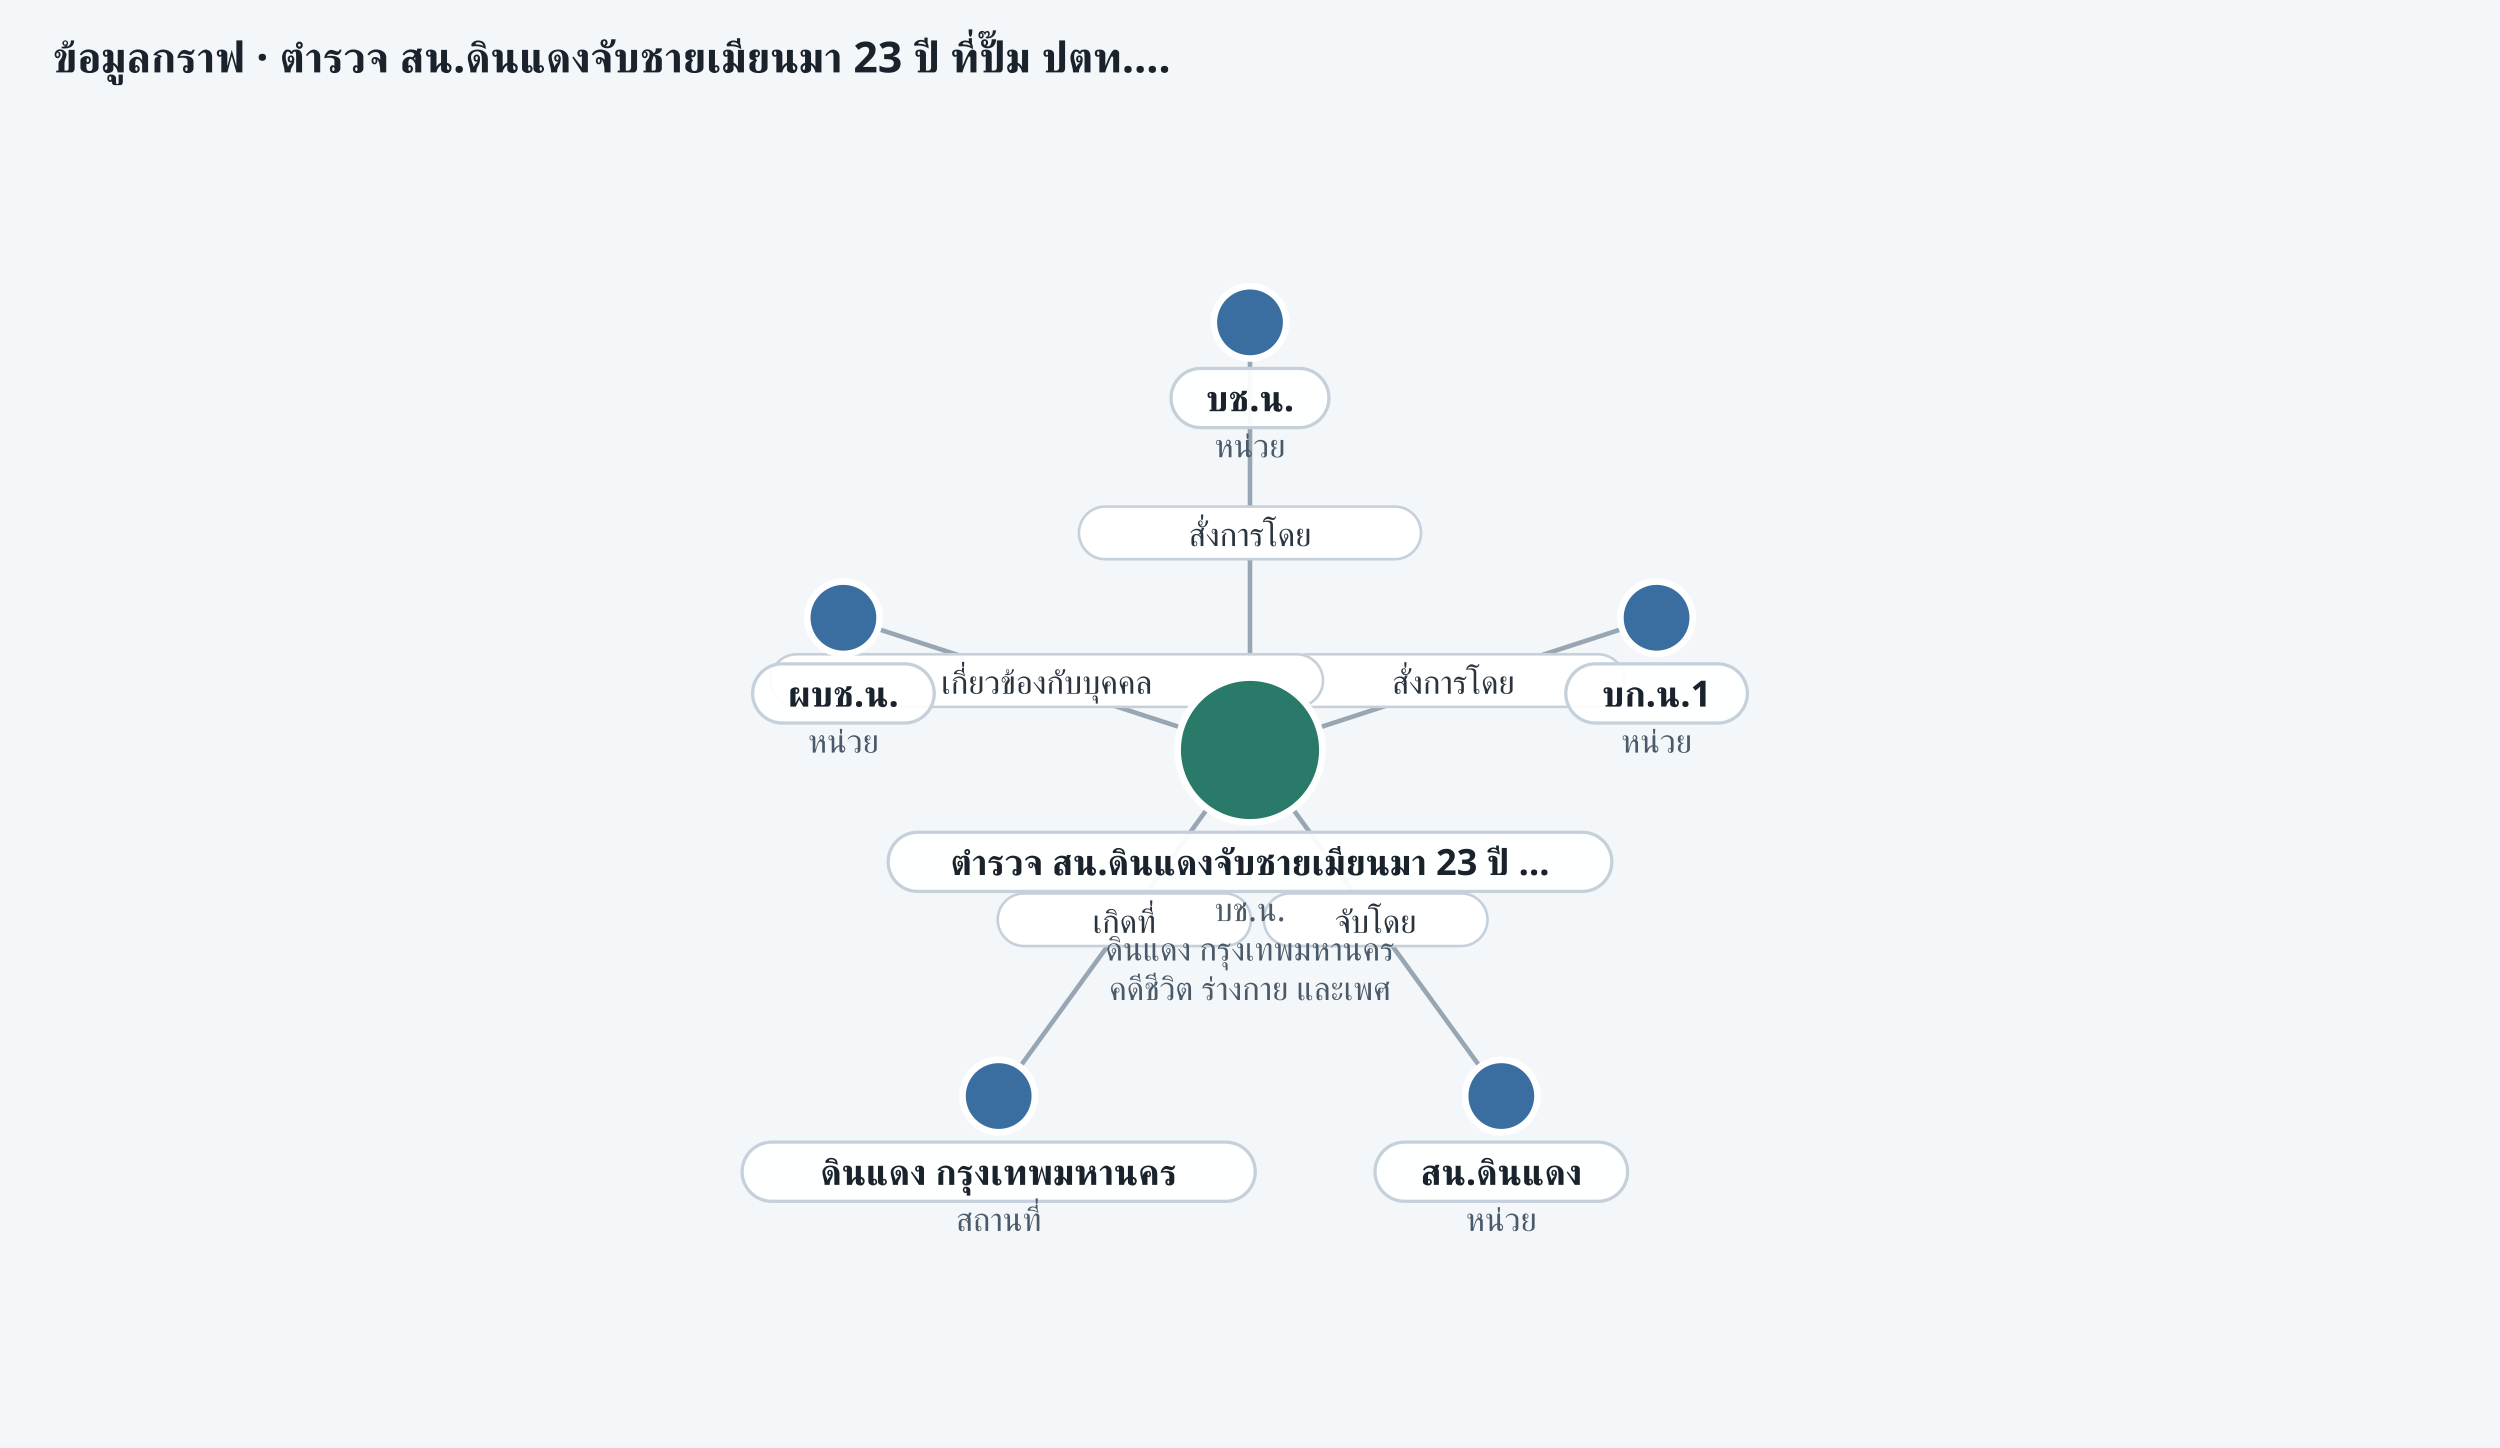
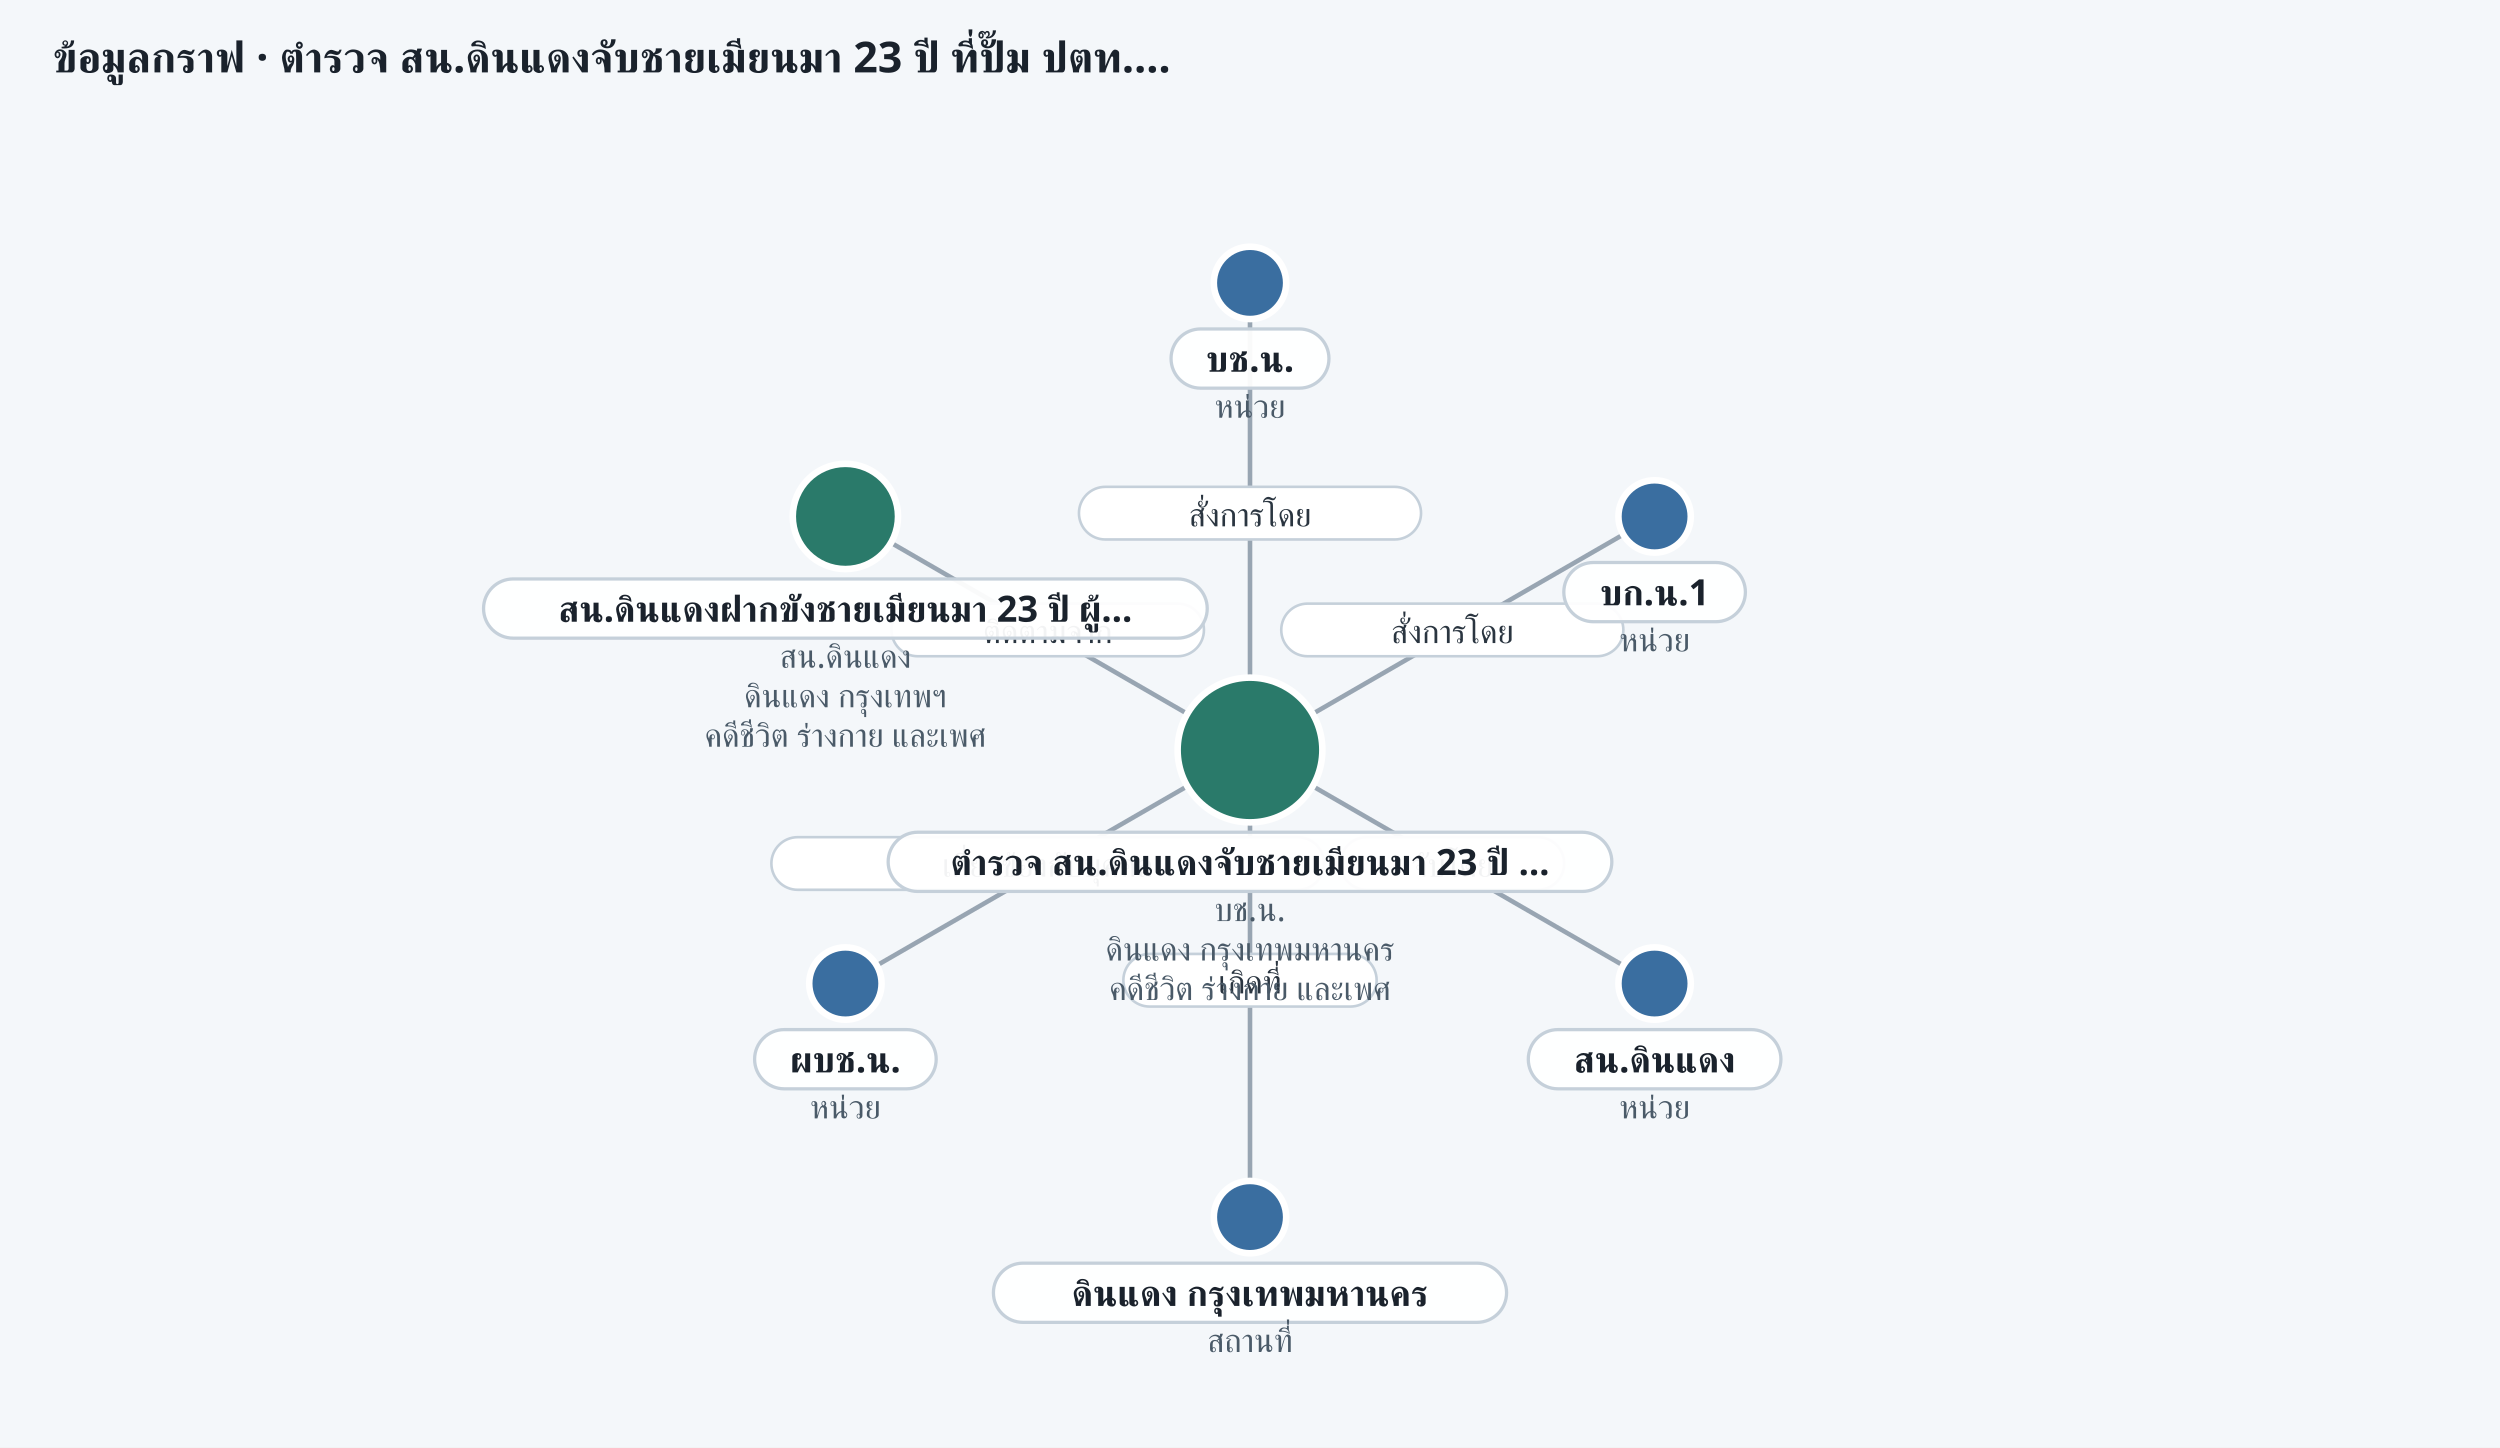
<svg xmlns="http://www.w3.org/2000/svg" width="760" height="440" viewBox="0 0 760 440" role="img" aria-label="ego graph 20261101-violent-02">
  <rect width="100%" height="100%" fill="#f4f7fa" />
  <text x="16" y="22" font-size="13" font-weight="700" fill="#1a222c" font-family="Sarabun, Anuphan, sans-serif">ข้อมูลกราฟ · ตำรวจ สน.ดินแดงจับชายเมียนมา 23 ปี ที่ปั๊ม ปตท.…</text>
-   <line x1="380.0" y1="228.0" x2="380.0" y2="98.0" stroke="#7a8a9a" stroke-width="1.4" opacity="0.75" />
-   <rect x="328.0" y="154.0" width="104.0" height="16" rx="8" fill="#fff" stroke="#c5d0da" stroke-width="0.8" />
-   <text x="380.0" y="166.0" text-anchor="middle" font-size="10" fill="#2a3540" font-family="Sarabun, Anuphan, sans-serif">สั่งการโดย</text>
-   <line x1="380.0" y1="228.0" x2="503.6" y2="187.8" stroke="#7a8a9a" stroke-width="1.4" opacity="0.75" />
-   <rect x="389.8" y="198.9" width="104.0" height="16" rx="8" fill="#fff" stroke="#c5d0da" stroke-width="0.8" />
-   <text x="441.8" y="210.9" text-anchor="middle" font-size="10" fill="#2a3540" font-family="Sarabun, Anuphan, sans-serif">สั่งการโดย</text>
-   <line x1="380.0" y1="228.0" x2="456.4" y2="333.2" stroke="#7a8a9a" stroke-width="1.4" opacity="0.75" />
-   <rect x="384.2" y="271.6" width="68.0" height="16" rx="8" fill="#fff" stroke="#c5d0da" stroke-width="0.8" />
-   <text x="418.2" y="283.6" text-anchor="middle" font-size="10" fill="#2a3540" font-family="Sarabun, Anuphan, sans-serif">จับโดย</text>
-   <line x1="380.0" y1="228.0" x2="303.6" y2="333.2" stroke="#7a8a9a" stroke-width="1.4" opacity="0.75" />
-   <rect x="303.3" y="271.6" width="77.0" height="16" rx="8" fill="#fff" stroke="#c5d0da" stroke-width="0.8" />
-   <text x="341.8" y="283.6" text-anchor="middle" font-size="10" fill="#2a3540" font-family="Sarabun, Anuphan, sans-serif">เกิดที่</text>
-   <line x1="380.0" y1="228.0" x2="256.4" y2="187.8" stroke="#7a8a9a" stroke-width="1.4" opacity="0.75" />
-   <rect x="234.2" y="198.9" width="168.0" height="16" rx="8" fill="#fff" stroke="#c5d0da" stroke-width="0.8" />
-   <text x="318.2" y="210.9" text-anchor="middle" font-size="10" fill="#2a3540" font-family="Sarabun, Anuphan, sans-serif">เกี่ยวข้องกับบุคคล</text>
+   <line x1="380.0" y1="228.0" x2="380.0" y2="86.0" stroke="#7a8a9a" stroke-width="1.4" opacity="0.75" />
+   <rect x="328.0" y="148.0" width="104.0" height="16" rx="8" fill="#fff" stroke="#c5d0da" stroke-width="0.8" />
+   <text x="380.0" y="160.0" text-anchor="middle" font-size="10" fill="#2a3540" font-family="Sarabun, Anuphan, sans-serif">สั่งการโดย</text>
+   <line x1="380.0" y1="228.0" x2="503.0" y2="157.0" stroke="#7a8a9a" stroke-width="1.4" opacity="0.75" />
+   <rect x="389.5" y="183.5" width="104.0" height="16" rx="8" fill="#fff" stroke="#c5d0da" stroke-width="0.8" />
+   <text x="441.5" y="195.5" text-anchor="middle" font-size="10" fill="#2a3540" font-family="Sarabun, Anuphan, sans-serif">สั่งการโดย</text>
+   <line x1="380.0" y1="228.0" x2="503.0" y2="299.0" stroke="#7a8a9a" stroke-width="1.4" opacity="0.75" />
+   <rect x="407.5" y="254.5" width="68.0" height="16" rx="8" fill="#fff" stroke="#c5d0da" stroke-width="0.8" />
+   <text x="441.5" y="266.5" text-anchor="middle" font-size="10" fill="#2a3540" font-family="Sarabun, Anuphan, sans-serif">จับโดย</text>
+   <line x1="380.0" y1="228.0" x2="380.0" y2="370.0" stroke="#7a8a9a" stroke-width="1.4" opacity="0.75" />
+   <rect x="341.5" y="290.0" width="77.0" height="16" rx="8" fill="#fff" stroke="#c5d0da" stroke-width="0.8" />
+   <text x="380.0" y="302.0" text-anchor="middle" font-size="10" fill="#2a3540" font-family="Sarabun, Anuphan, sans-serif">เกิดที่</text>
+   <line x1="380.0" y1="228.0" x2="257.0" y2="299.0" stroke="#7a8a9a" stroke-width="1.4" opacity="0.75" />
+   <rect x="234.5" y="254.5" width="168.0" height="16" rx="8" fill="#fff" stroke="#c5d0da" stroke-width="0.8" />
+   <text x="318.5" y="266.5" text-anchor="middle" font-size="10" fill="#2a3540" font-family="Sarabun, Anuphan, sans-serif">เกี่ยวข้องกับบุคคล</text>
+   <line x1="257.0" y1="157.0" x2="380.0" y2="228.0" stroke="#7a8a9a" stroke-width="1.4" opacity="0.75" />
+   <rect x="271.0" y="183.5" width="95.0" height="16" rx="8" fill="#fff" stroke="#c5d0da" stroke-width="0.8" />
+   <text x="318.5" y="195.5" text-anchor="middle" font-size="10" fill="#2a3540" font-family="Sarabun, Anuphan, sans-serif">ติดตามจาก</text>
  <circle cx="380.0" cy="228.0" r="22" fill="#2a7a6a" stroke="#fff" stroke-width="2" />
  <rect x="270.0" y="253.0" width="220.0" height="18" rx="9" fill="rgba(255,255,255,0.94)" stroke="#c5d0da" />
  <text x="380.0" y="266.0" text-anchor="middle" font-size="11" font-weight="600" fill="#1a222c" font-family="Sarabun, Anuphan, sans-serif">ตำรวจ สน.ดินแดงจับชายเมียนมา 23 ปี …</text>
  <text x="380.0" y="280.0" text-anchor="middle" font-size="10" fill="#4a5a68" font-family="Sarabun, Anuphan, sans-serif">บช.น.</text>
  <text x="380.0" y="292.0" text-anchor="middle" font-size="10" fill="#4a5a68" font-family="Sarabun, Anuphan, sans-serif">ดินแดง กรุงเทพมหานคร</text>
  <text x="380.0" y="304.0" text-anchor="middle" font-size="10" fill="#4a5a68" font-family="Sarabun, Anuphan, sans-serif">คดีชีวิต ร่างกาย และเพศ</text>
-   <circle cx="380.0" cy="98.0" r="11" fill="#3a6ea0" stroke="#fff" stroke-width="2" />
-   <rect x="356.0" y="112.0" width="48.0" height="18" rx="9" fill="rgba(255,255,255,0.94)" stroke="#c5d0da" />
-   <text x="380.0" y="125.0" text-anchor="middle" font-size="11" font-weight="600" fill="#1a222c" font-family="Sarabun, Anuphan, sans-serif">บช.น.</text>
-   <text x="380.0" y="139.0" text-anchor="middle" font-size="10" fill="#4a5a68" font-family="Sarabun, Anuphan, sans-serif">หน่วย</text>
-   <circle cx="503.6" cy="187.8" r="11" fill="#3a6ea0" stroke="#fff" stroke-width="2" />
-   <rect x="476.0" y="201.8" width="55.2" height="18" rx="9" fill="rgba(255,255,255,0.94)" stroke="#c5d0da" />
-   <text x="503.6" y="214.8" text-anchor="middle" font-size="11" font-weight="600" fill="#1a222c" font-family="Sarabun, Anuphan, sans-serif">บก.น.1</text>
-   <text x="503.6" y="228.8" text-anchor="middle" font-size="10" fill="#4a5a68" font-family="Sarabun, Anuphan, sans-serif">หน่วย</text>
-   <circle cx="456.4" cy="333.2" r="11" fill="#3a6ea0" stroke="#fff" stroke-width="2" />
-   <rect x="418.0" y="347.2" width="76.8" height="18" rx="9" fill="rgba(255,255,255,0.94)" stroke="#c5d0da" />
-   <text x="456.4" y="360.2" text-anchor="middle" font-size="11" font-weight="600" fill="#1a222c" font-family="Sarabun, Anuphan, sans-serif">สน.ดินแดง</text>
-   <text x="456.4" y="374.2" text-anchor="middle" font-size="10" fill="#4a5a68" font-family="Sarabun, Anuphan, sans-serif">หน่วย</text>
-   <circle cx="303.6" cy="333.2" r="11" fill="#3a6ea0" stroke="#fff" stroke-width="2" />
-   <rect x="225.6" y="347.2" width="156.0" height="18" rx="9" fill="rgba(255,255,255,0.94)" stroke="#c5d0da" />
-   <text x="303.6" y="360.2" text-anchor="middle" font-size="11" font-weight="600" fill="#1a222c" font-family="Sarabun, Anuphan, sans-serif">ดินแดง กรุงเทพมหานคร</text>
-   <text x="303.6" y="374.2" text-anchor="middle" font-size="10" fill="#4a5a68" font-family="Sarabun, Anuphan, sans-serif">สถานที่</text>
-   <circle cx="256.4" cy="187.8" r="11" fill="#3a6ea0" stroke="#fff" stroke-width="2" />
-   <rect x="228.8" y="201.8" width="55.2" height="18" rx="9" fill="rgba(255,255,255,0.94)" stroke="#c5d0da" />
-   <text x="256.4" y="214.8" text-anchor="middle" font-size="11" font-weight="600" fill="#1a222c" font-family="Sarabun, Anuphan, sans-serif">ผบช.น.</text>
-   <text x="256.4" y="228.8" text-anchor="middle" font-size="10" fill="#4a5a68" font-family="Sarabun, Anuphan, sans-serif">หน่วย</text>
+   <circle cx="380.0" cy="86.0" r="11" fill="#3a6ea0" stroke="#fff" stroke-width="2" />
+   <rect x="356.0" y="100.0" width="48.0" height="18" rx="9" fill="rgba(255,255,255,0.94)" stroke="#c5d0da" />
+   <text x="380.0" y="113.0" text-anchor="middle" font-size="11" font-weight="600" fill="#1a222c" font-family="Sarabun, Anuphan, sans-serif">บช.น.</text>
+   <text x="380.0" y="127.0" text-anchor="middle" font-size="10" fill="#4a5a68" font-family="Sarabun, Anuphan, sans-serif">หน่วย</text>
+   <circle cx="503.0" cy="157.0" r="11" fill="#3a6ea0" stroke="#fff" stroke-width="2" />
+   <rect x="475.4" y="171.0" width="55.2" height="18" rx="9" fill="rgba(255,255,255,0.94)" stroke="#c5d0da" />
+   <text x="503.0" y="184.0" text-anchor="middle" font-size="11" font-weight="600" fill="#1a222c" font-family="Sarabun, Anuphan, sans-serif">บก.น.1</text>
+   <text x="503.0" y="198.0" text-anchor="middle" font-size="10" fill="#4a5a68" font-family="Sarabun, Anuphan, sans-serif">หน่วย</text>
+   <circle cx="503.0" cy="299.0" r="11" fill="#3a6ea0" stroke="#fff" stroke-width="2" />
+   <rect x="464.6" y="313.0" width="76.8" height="18" rx="9" fill="rgba(255,255,255,0.94)" stroke="#c5d0da" />
+   <text x="503.0" y="326.0" text-anchor="middle" font-size="11" font-weight="600" fill="#1a222c" font-family="Sarabun, Anuphan, sans-serif">สน.ดินแดง</text>
+   <text x="503.0" y="340.0" text-anchor="middle" font-size="10" fill="#4a5a68" font-family="Sarabun, Anuphan, sans-serif">หน่วย</text>
+   <circle cx="380.0" cy="370.0" r="11" fill="#3a6ea0" stroke="#fff" stroke-width="2" />
+   <rect x="302.0" y="384.0" width="156.0" height="18" rx="9" fill="rgba(255,255,255,0.94)" stroke="#c5d0da" />
+   <text x="380.0" y="397.0" text-anchor="middle" font-size="11" font-weight="600" fill="#1a222c" font-family="Sarabun, Anuphan, sans-serif">ดินแดง กรุงเทพมหานคร</text>
+   <text x="380.0" y="411.0" text-anchor="middle" font-size="10" fill="#4a5a68" font-family="Sarabun, Anuphan, sans-serif">สถานที่</text>
+   <circle cx="257.0" cy="299.0" r="11" fill="#3a6ea0" stroke="#fff" stroke-width="2" />
+   <rect x="229.4" y="313.0" width="55.2" height="18" rx="9" fill="rgba(255,255,255,0.94)" stroke="#c5d0da" />
+   <text x="257.0" y="326.0" text-anchor="middle" font-size="11" font-weight="600" fill="#1a222c" font-family="Sarabun, Anuphan, sans-serif">ผบช.น.</text>
+   <text x="257.0" y="340.0" text-anchor="middle" font-size="10" fill="#4a5a68" font-family="Sarabun, Anuphan, sans-serif">หน่วย</text>
+   <circle cx="257.0" cy="157.0" r="16" fill="#2a7a6a" stroke="#fff" stroke-width="2" />
+   <rect x="147.0" y="176.0" width="220.0" height="18" rx="9" fill="rgba(255,255,255,0.94)" stroke="#c5d0da" />
+   <text x="257.0" y="189.0" text-anchor="middle" font-size="11" font-weight="600" fill="#1a222c" font-family="Sarabun, Anuphan, sans-serif">สน.ดินแดงฝากขังชายเมียนมา 23 ปี ผู้…</text>
+   <text x="257.0" y="203.0" text-anchor="middle" font-size="10" fill="#4a5a68" font-family="Sarabun, Anuphan, sans-serif">สน.ดินแดง</text>
+   <text x="257.0" y="215.0" text-anchor="middle" font-size="10" fill="#4a5a68" font-family="Sarabun, Anuphan, sans-serif">ดินแดง กรุงเทพฯ</text>
+   <text x="257.0" y="227.0" text-anchor="middle" font-size="10" fill="#4a5a68" font-family="Sarabun, Anuphan, sans-serif">คดีชีวิต ร่างกาย และเพศ</text>
</svg>
